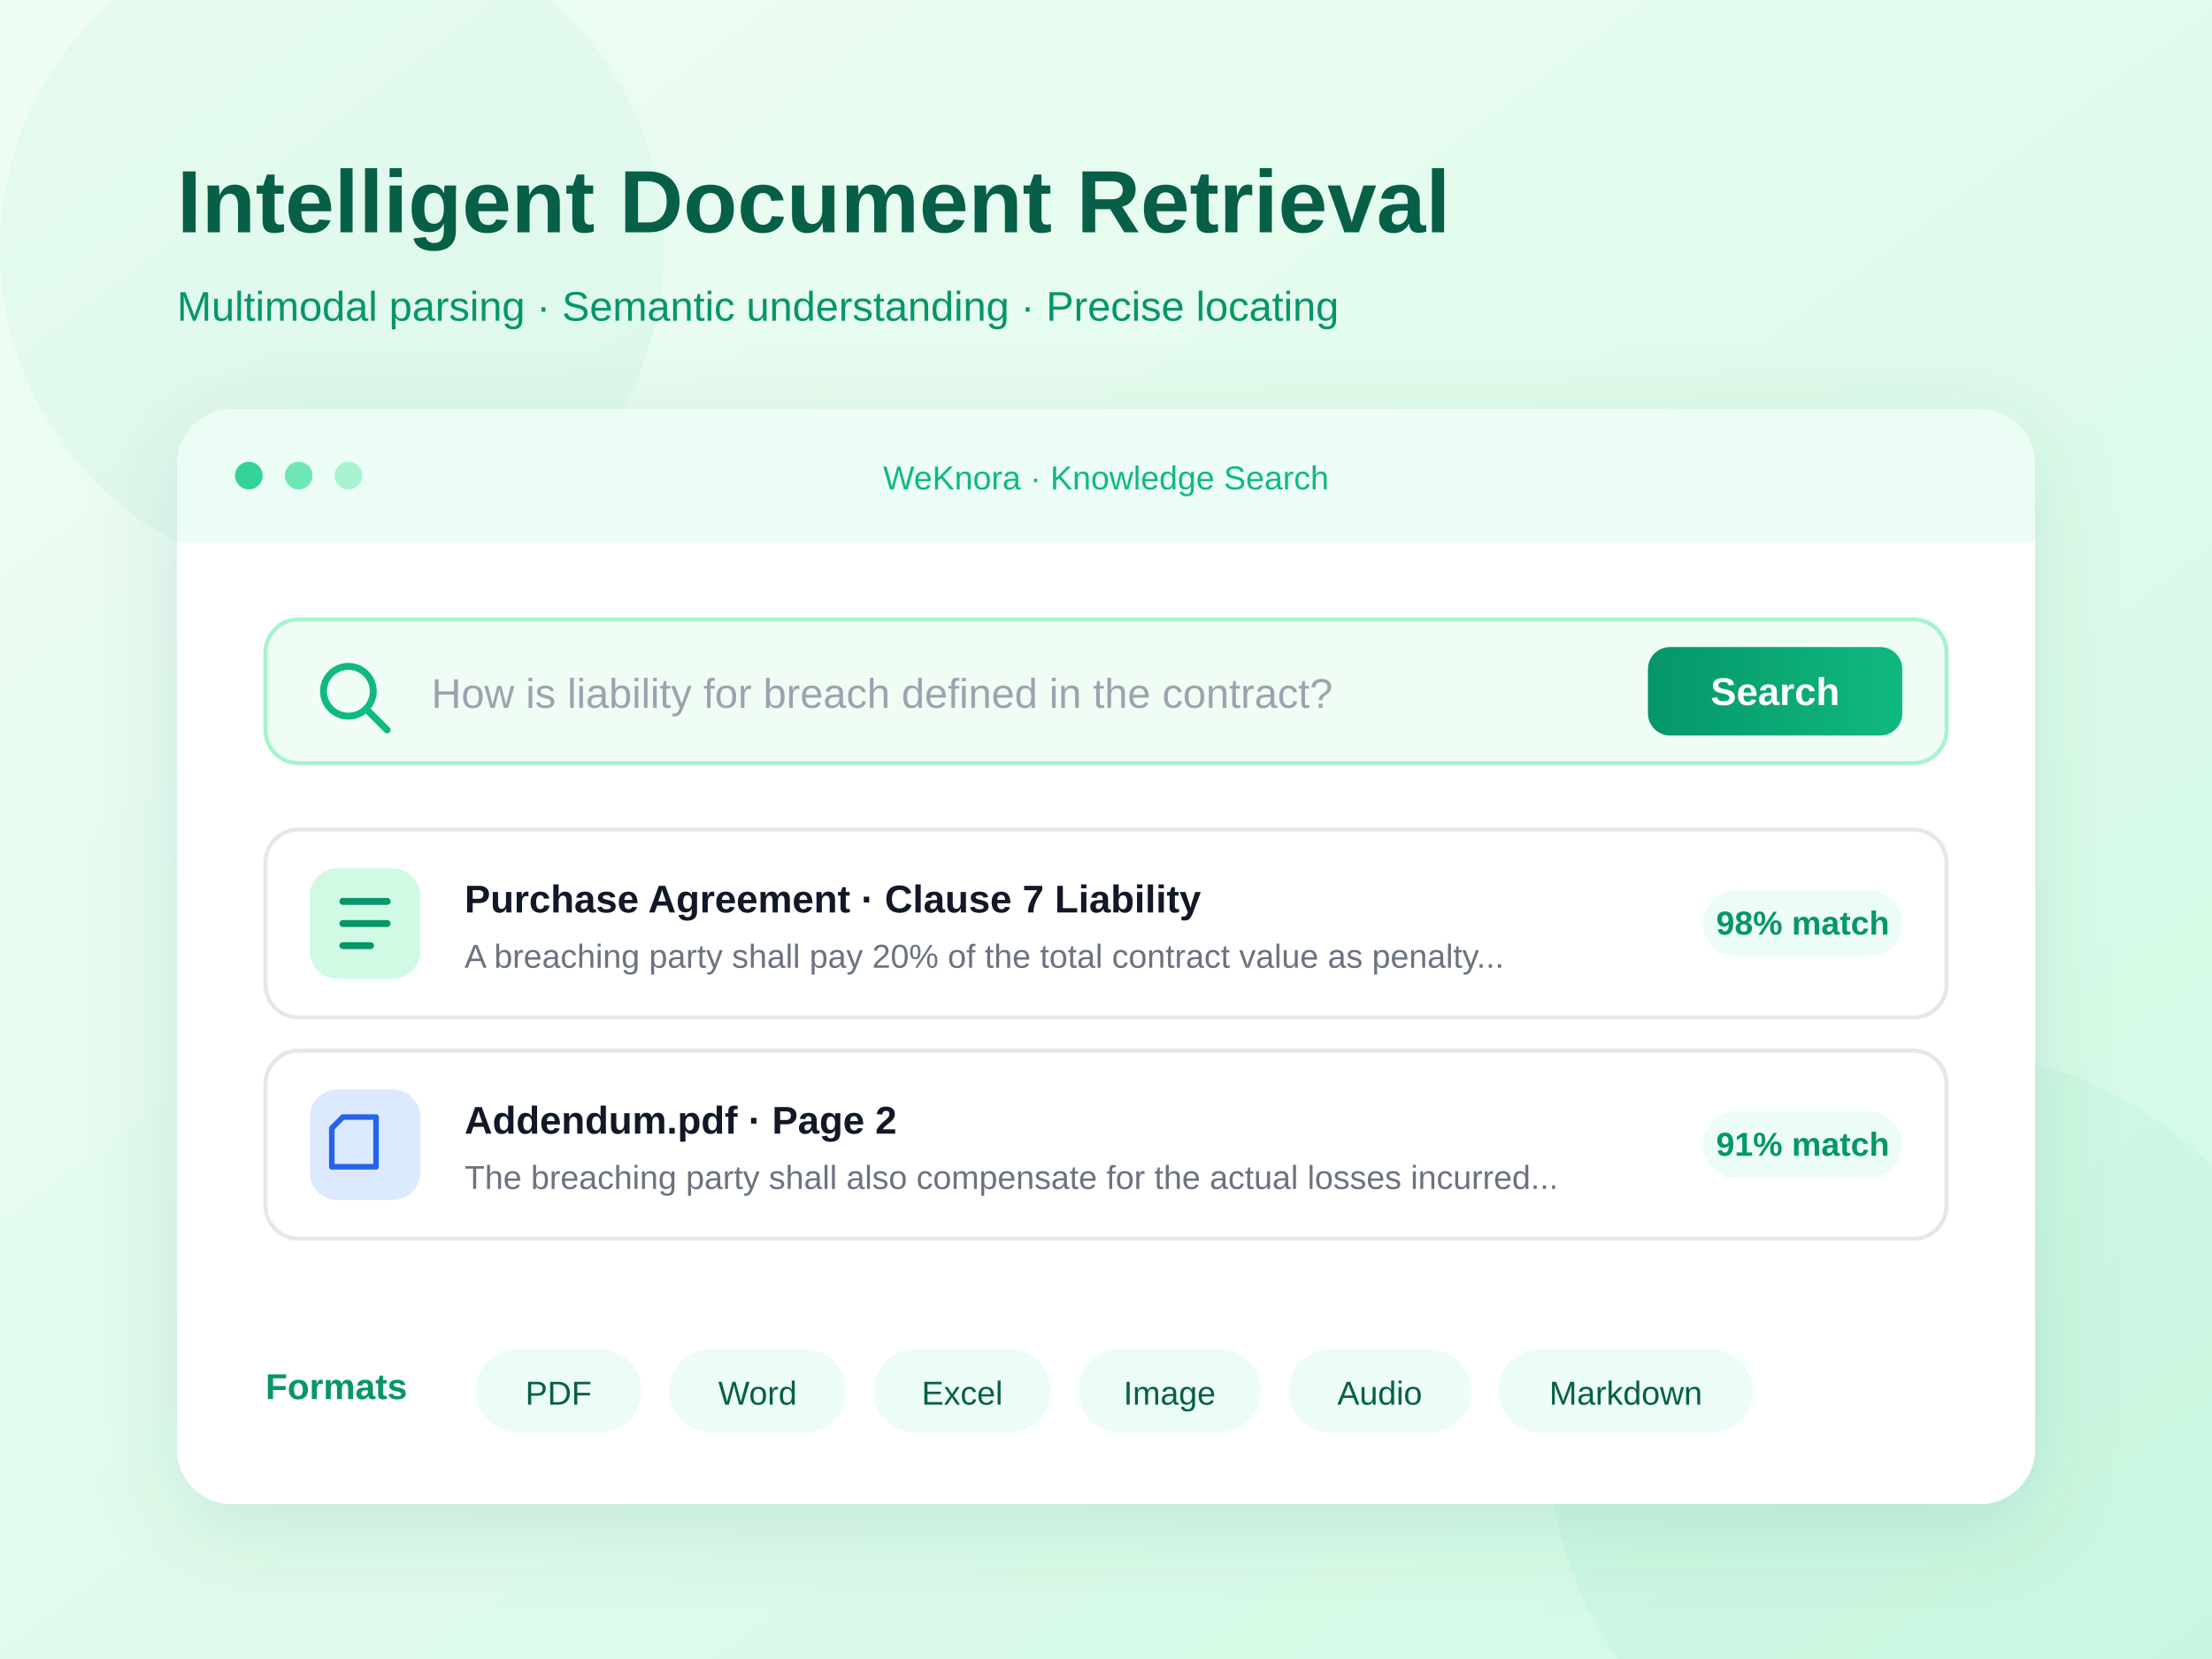
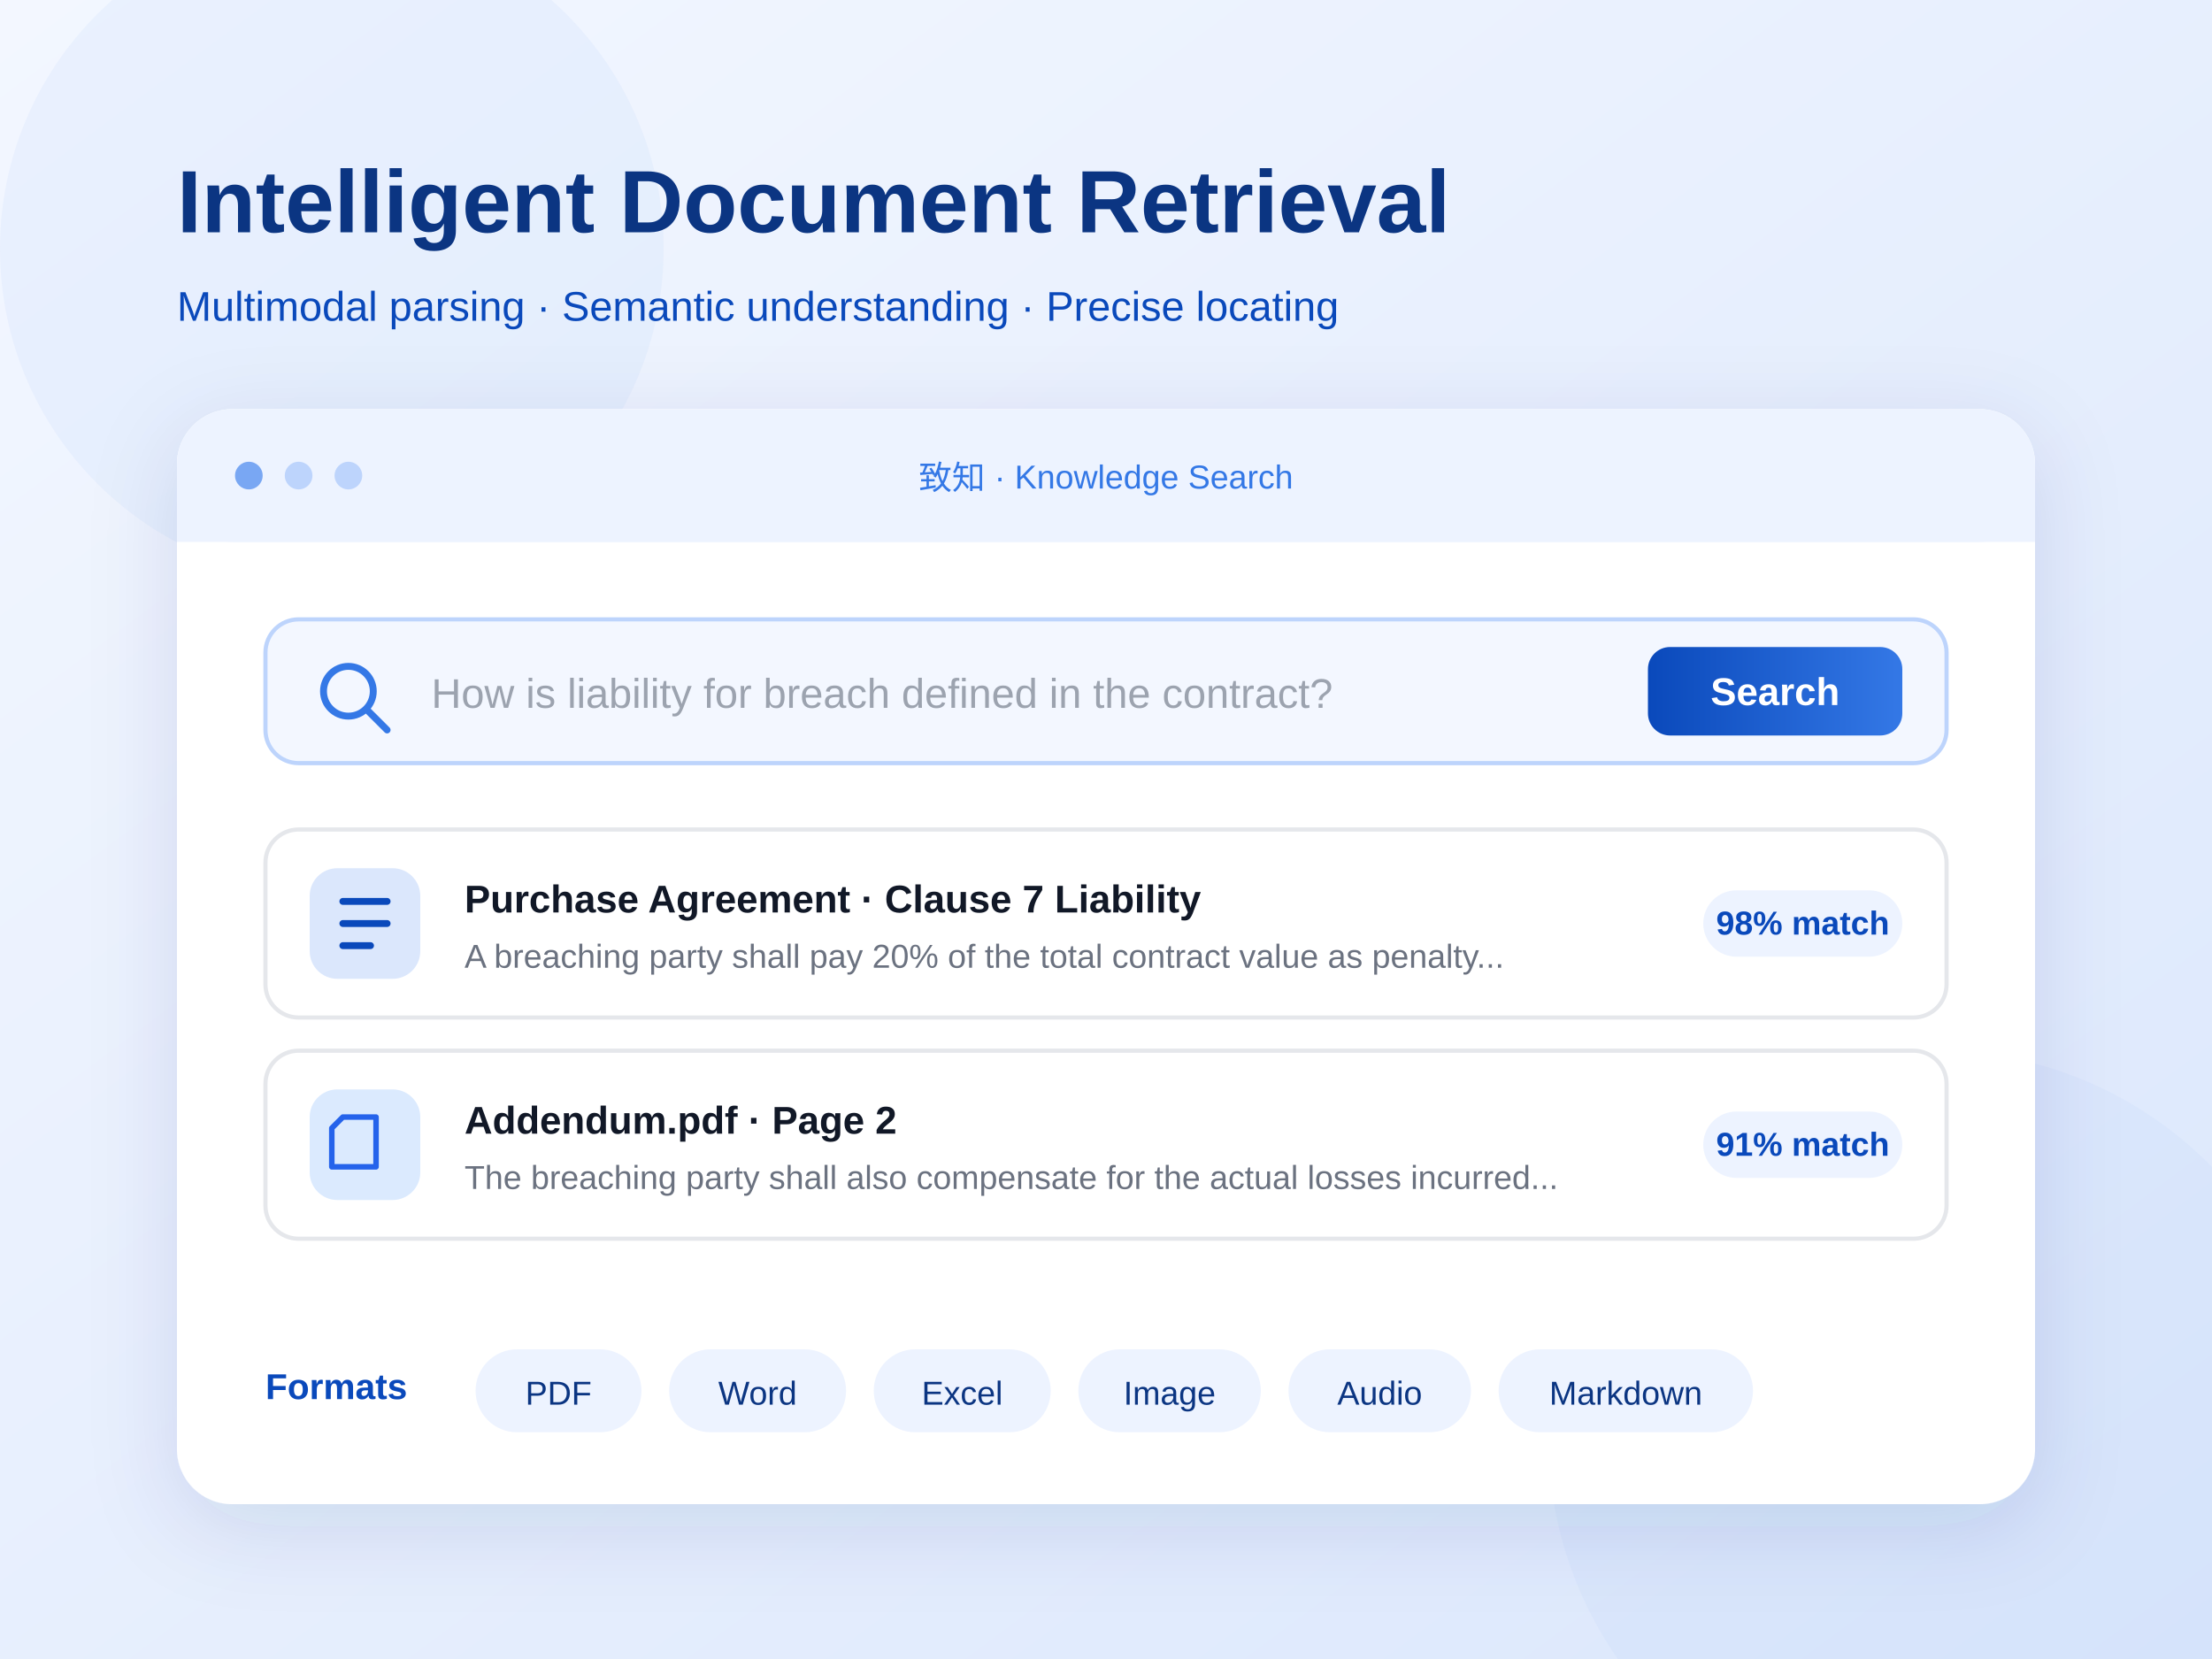
<svg xmlns="http://www.w3.org/2000/svg" viewBox="0 0 800 600">
  <defs>
    <linearGradient id="bg1" x1="0%" y1="0%" x2="100%" y2="100%">
-       <stop offset="0%" stop-color="#F0FDF4" />
-       <stop offset="100%" stop-color="#D1FAE5" />
+       <stop offset="0%" stop-color="#f3f7ff" />
+       <stop offset="100%" stop-color="#dbe7fc" />
    </linearGradient>
    <linearGradient id="brand1" x1="0%" y1="0%" x2="100%" y2="0%">
-       <stop offset="0%" stop-color="#059669" />
-       <stop offset="100%" stop-color="#10B981" />
+       <stop offset="0%" stop-color="#0a49bb" />
+       <stop offset="100%" stop-color="#3478e6" />
    </linearGradient>
    <filter id="soft1" x="-20%" y="-20%" width="140%" height="140%">
-       <feDropShadow dx="0" dy="8" stdDeviation="16" flood-color="#065F46" flood-opacity="0.12" />
+       <feDropShadow dx="0" dy="8" stdDeviation="16" flood-color="#0b3582" flood-opacity="0.12" />
    </filter>
  </defs>
  <rect width="800" height="600" fill="url(#bg1)" />
-   <circle cx="120" cy="90" r="120" fill="#10B981" opacity="0.05" />
-   <circle cx="700" cy="520" r="140" fill="#34D399" opacity="0.06" />
-   <text x="64" y="84" font-family="Arial, sans-serif" font-size="32" font-weight="700" fill="#065F46">Intelligent Document Retrieval</text>
-   <text x="64" y="116" font-family="Arial, sans-serif" font-size="15" fill="#059669">Multimodal parsing · Semantic understanding · Precise locating</text>
+   <circle cx="120" cy="90" r="120" fill="#3478e6" opacity="0.05" />
+   <circle cx="700" cy="520" r="140" fill="#79a7f3" opacity="0.06" />
+   <text x="64" y="84" font-family="Arial, sans-serif" font-size="32" font-weight="700" fill="#0b3582">Intelligent Document Retrieval</text>
+   <text x="64" y="116" font-family="Arial, sans-serif" font-size="15" fill="#0a49bb">Multimodal parsing · Semantic understanding · Precise locating</text>
  <g filter="url(#soft1)">
    <rect x="64" y="148" width="672" height="396" rx="20" fill="#FFFFFF" />
  </g>
-   <rect x="64" y="148" width="672" height="48" rx="20" fill="#ECFDF5" />
-   <rect x="64" y="176" width="672" height="20" fill="#ECFDF5" />
-   <circle cx="90" cy="172" r="5" fill="#34D399" />
-   <circle cx="108" cy="172" r="5" fill="#6EE7B7" />
-   <circle cx="126" cy="172" r="5" fill="#A7F3D0" />
-   <text x="400" y="177" font-family="Arial, sans-serif" font-size="12" fill="#10B981" text-anchor="middle">WeKnora · Knowledge Search</text>
+   <rect x="64" y="148" width="672" height="48" rx="20" fill="#edf3ff" />
+   <rect x="64" y="176" width="672" height="20" fill="#edf3ff" />
+   <circle cx="90" cy="172" r="5" fill="#79a7f3" />
+   <circle cx="108" cy="172" r="5" fill="#bdd4fc" />
+   <circle cx="126" cy="172" r="5" fill="#bdd4fc" />
+   <text x="400" y="177" font-family="Arial, sans-serif" font-size="12" fill="#3478e6" text-anchor="middle">致知 · Knowledge Search</text>
  <g transform="translate(96, 224)">
-     <rect width="608" height="52" rx="12" fill="#F0FDF4" stroke="#A7F3D0" stroke-width="1.5" />
-     <circle cx="30" cy="26" r="9" fill="none" stroke="#10B981" stroke-width="2.5" />
-     <line x1="37" y1="33" x2="44" y2="40" stroke="#10B981" stroke-width="2.5" stroke-linecap="round" />
+     <rect width="608" height="52" rx="12" fill="#f3f7ff" stroke="#bdd4fc" stroke-width="1.5" />
+     <circle cx="30" cy="26" r="9" fill="none" stroke="#3478e6" stroke-width="2.5" />
+     <line x1="37" y1="33" x2="44" y2="40" stroke="#3478e6" stroke-width="2.5" stroke-linecap="round" />
    <text x="60" y="32" font-family="Arial, sans-serif" font-size="15" fill="#9CA3AF">How is liability for breach defined in the contract?</text>
    <rect x="500" y="10" width="92" height="32" rx="8" fill="url(#brand1)" />
    <text x="546" y="31" font-family="Arial, sans-serif" font-size="14" font-weight="600" fill="#FFFFFF" text-anchor="middle">Search</text>
  </g>
  <g transform="translate(96, 300)">
    <rect width="608" height="68" rx="12" fill="#FFFFFF" stroke="#E5E7EB" stroke-width="1.5" />
-     <rect x="16" y="14" width="40" height="40" rx="10" fill="#D1FAE5" />
-     <path d="M28 26 H44 M28 34 H44 M28 42 H38" stroke="#059669" stroke-width="2.5" stroke-linecap="round" />
+     <rect x="16" y="14" width="40" height="40" rx="10" fill="#dbe7fc" />
+     <path d="M28 26 H44 M28 34 H44 M28 42 H38" stroke="#0a49bb" stroke-width="2.5" stroke-linecap="round" />
    <text x="72" y="30" font-family="Arial, sans-serif" font-size="14" font-weight="600" fill="#111827">Purchase Agreement · Clause 7 Liability</text>
    <text x="72" y="50" font-family="Arial, sans-serif" font-size="12" fill="#6B7280">A breaching party shall pay 20% of the total contract value as penalty...</text>
-     <rect x="520" y="22" width="72" height="24" rx="12" fill="#ECFDF5" />
-     <text x="556" y="38" font-family="Arial, sans-serif" font-size="12" font-weight="600" fill="#059669" text-anchor="middle">98% match</text>
+     <rect x="520" y="22" width="72" height="24" rx="12" fill="#edf3ff" />
+     <text x="556" y="38" font-family="Arial, sans-serif" font-size="12" font-weight="600" fill="#0a49bb" text-anchor="middle">98% match</text>
  </g>
  <g transform="translate(96, 380)">
    <rect width="608" height="68" rx="12" fill="#FFFFFF" stroke="#E5E7EB" stroke-width="1.5" />
    <rect x="16" y="14" width="40" height="40" rx="10" fill="#DBEAFE" />
    <path d="M28 24 h12 v18 h-16 v-14 z" fill="none" stroke="#2563EB" stroke-width="2" stroke-linejoin="round" />
    <text x="72" y="30" font-family="Arial, sans-serif" font-size="14" font-weight="600" fill="#111827">Addendum.pdf · Page 2</text>
    <text x="72" y="50" font-family="Arial, sans-serif" font-size="12" fill="#6B7280">The breaching party shall also compensate for the actual losses incurred...</text>
-     <rect x="520" y="22" width="72" height="24" rx="12" fill="#ECFDF5" />
-     <text x="556" y="38" font-family="Arial, sans-serif" font-size="12" font-weight="600" fill="#059669" text-anchor="middle">91% match</text>
+     <rect x="520" y="22" width="72" height="24" rx="12" fill="#edf3ff" />
+     <text x="556" y="38" font-family="Arial, sans-serif" font-size="12" font-weight="600" fill="#0a49bb" text-anchor="middle">91% match</text>
  </g>
  <g transform="translate(96, 472)">
-     <text x="0" y="34" font-family="Arial, sans-serif" font-size="13" font-weight="600" fill="#059669">Formats</text>
-     <g font-family="Arial, sans-serif" font-size="12" fill="#065F46" text-anchor="middle">
-       <rect x="76" y="16" width="60" height="30" rx="15" fill="#ECFDF5" />
+     <text x="0" y="34" font-family="Arial, sans-serif" font-size="13" font-weight="600" fill="#0a49bb">Formats</text>
+     <g font-family="Arial, sans-serif" font-size="12" fill="#0b3582" text-anchor="middle">
+       <rect x="76" y="16" width="60" height="30" rx="15" fill="#edf3ff" />
      <text x="106" y="36">PDF</text>
-       <rect x="146" y="16" width="64" height="30" rx="15" fill="#ECFDF5" />
+       <rect x="146" y="16" width="64" height="30" rx="15" fill="#edf3ff" />
      <text x="178" y="36">Word</text>
-       <rect x="220" y="16" width="64" height="30" rx="15" fill="#ECFDF5" />
+       <rect x="220" y="16" width="64" height="30" rx="15" fill="#edf3ff" />
      <text x="252" y="36">Excel</text>
-       <rect x="294" y="16" width="66" height="30" rx="15" fill="#ECFDF5" />
+       <rect x="294" y="16" width="66" height="30" rx="15" fill="#edf3ff" />
      <text x="327" y="36">Image</text>
-       <rect x="370" y="16" width="66" height="30" rx="15" fill="#ECFDF5" />
+       <rect x="370" y="16" width="66" height="30" rx="15" fill="#edf3ff" />
      <text x="403" y="36">Audio</text>
-       <rect x="446" y="16" width="92" height="30" rx="15" fill="#ECFDF5" />
+       <rect x="446" y="16" width="92" height="30" rx="15" fill="#edf3ff" />
      <text x="492" y="36">Markdown</text>
    </g>
  </g>
</svg>
